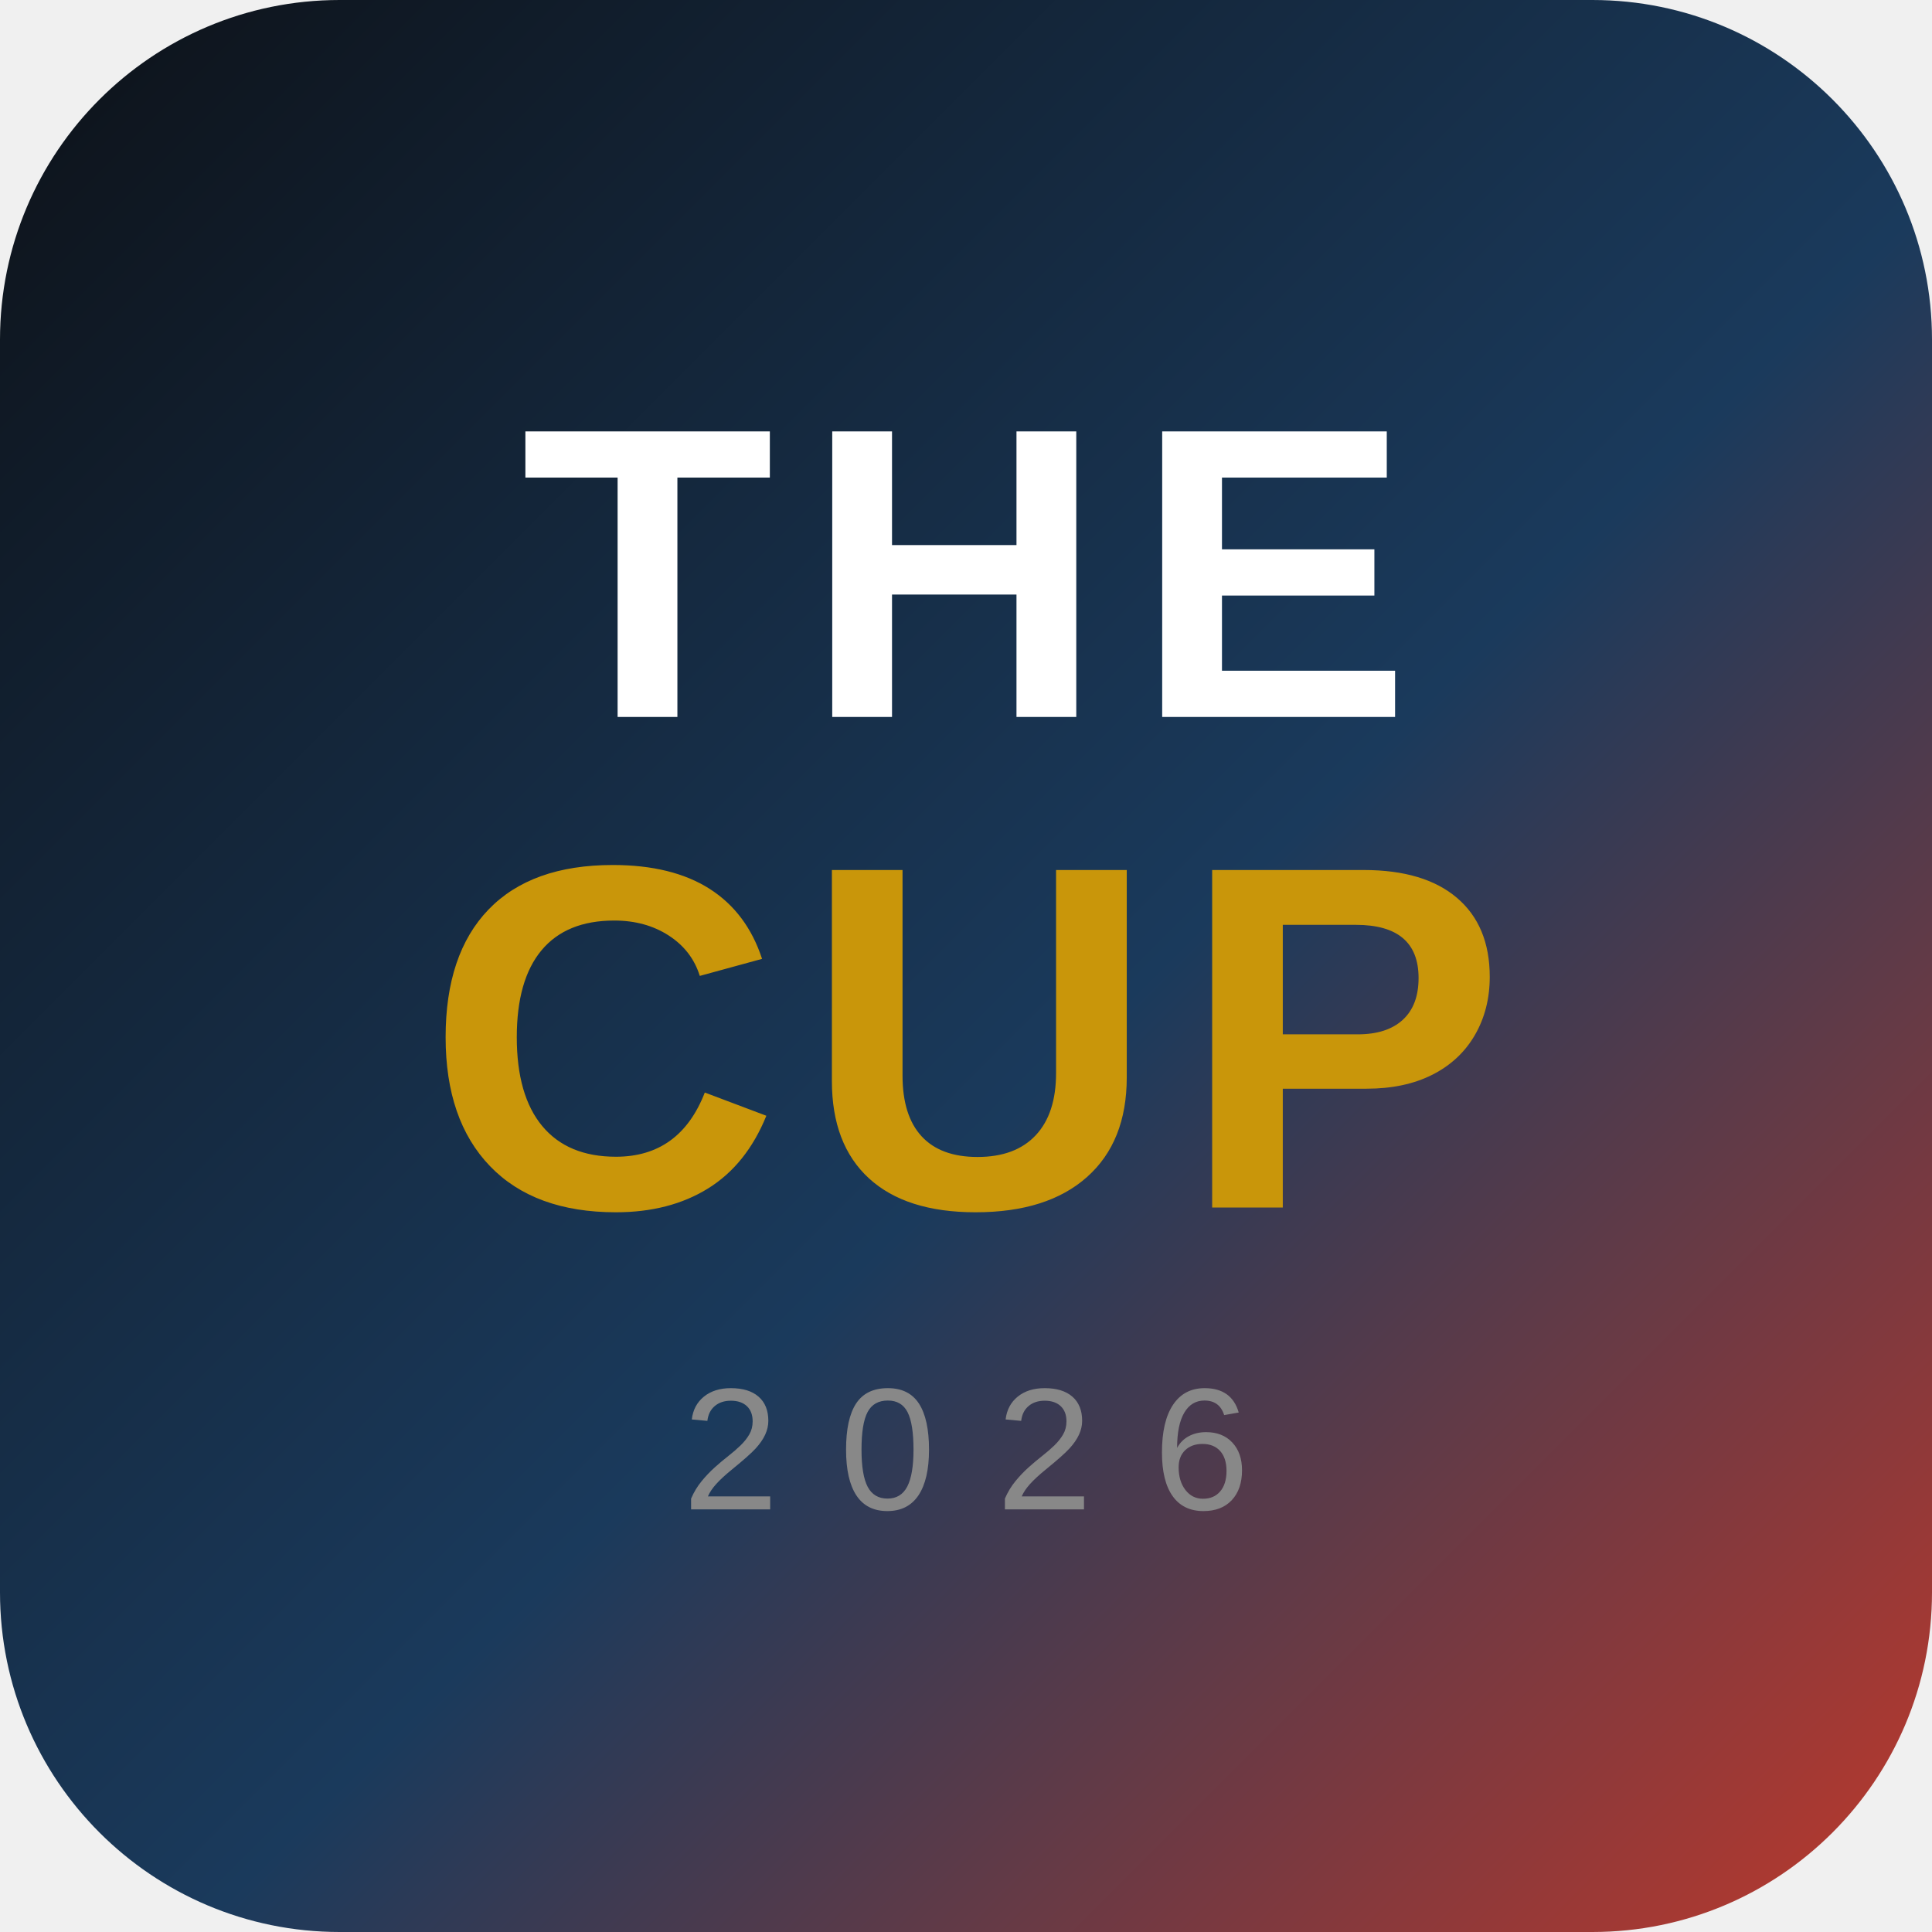
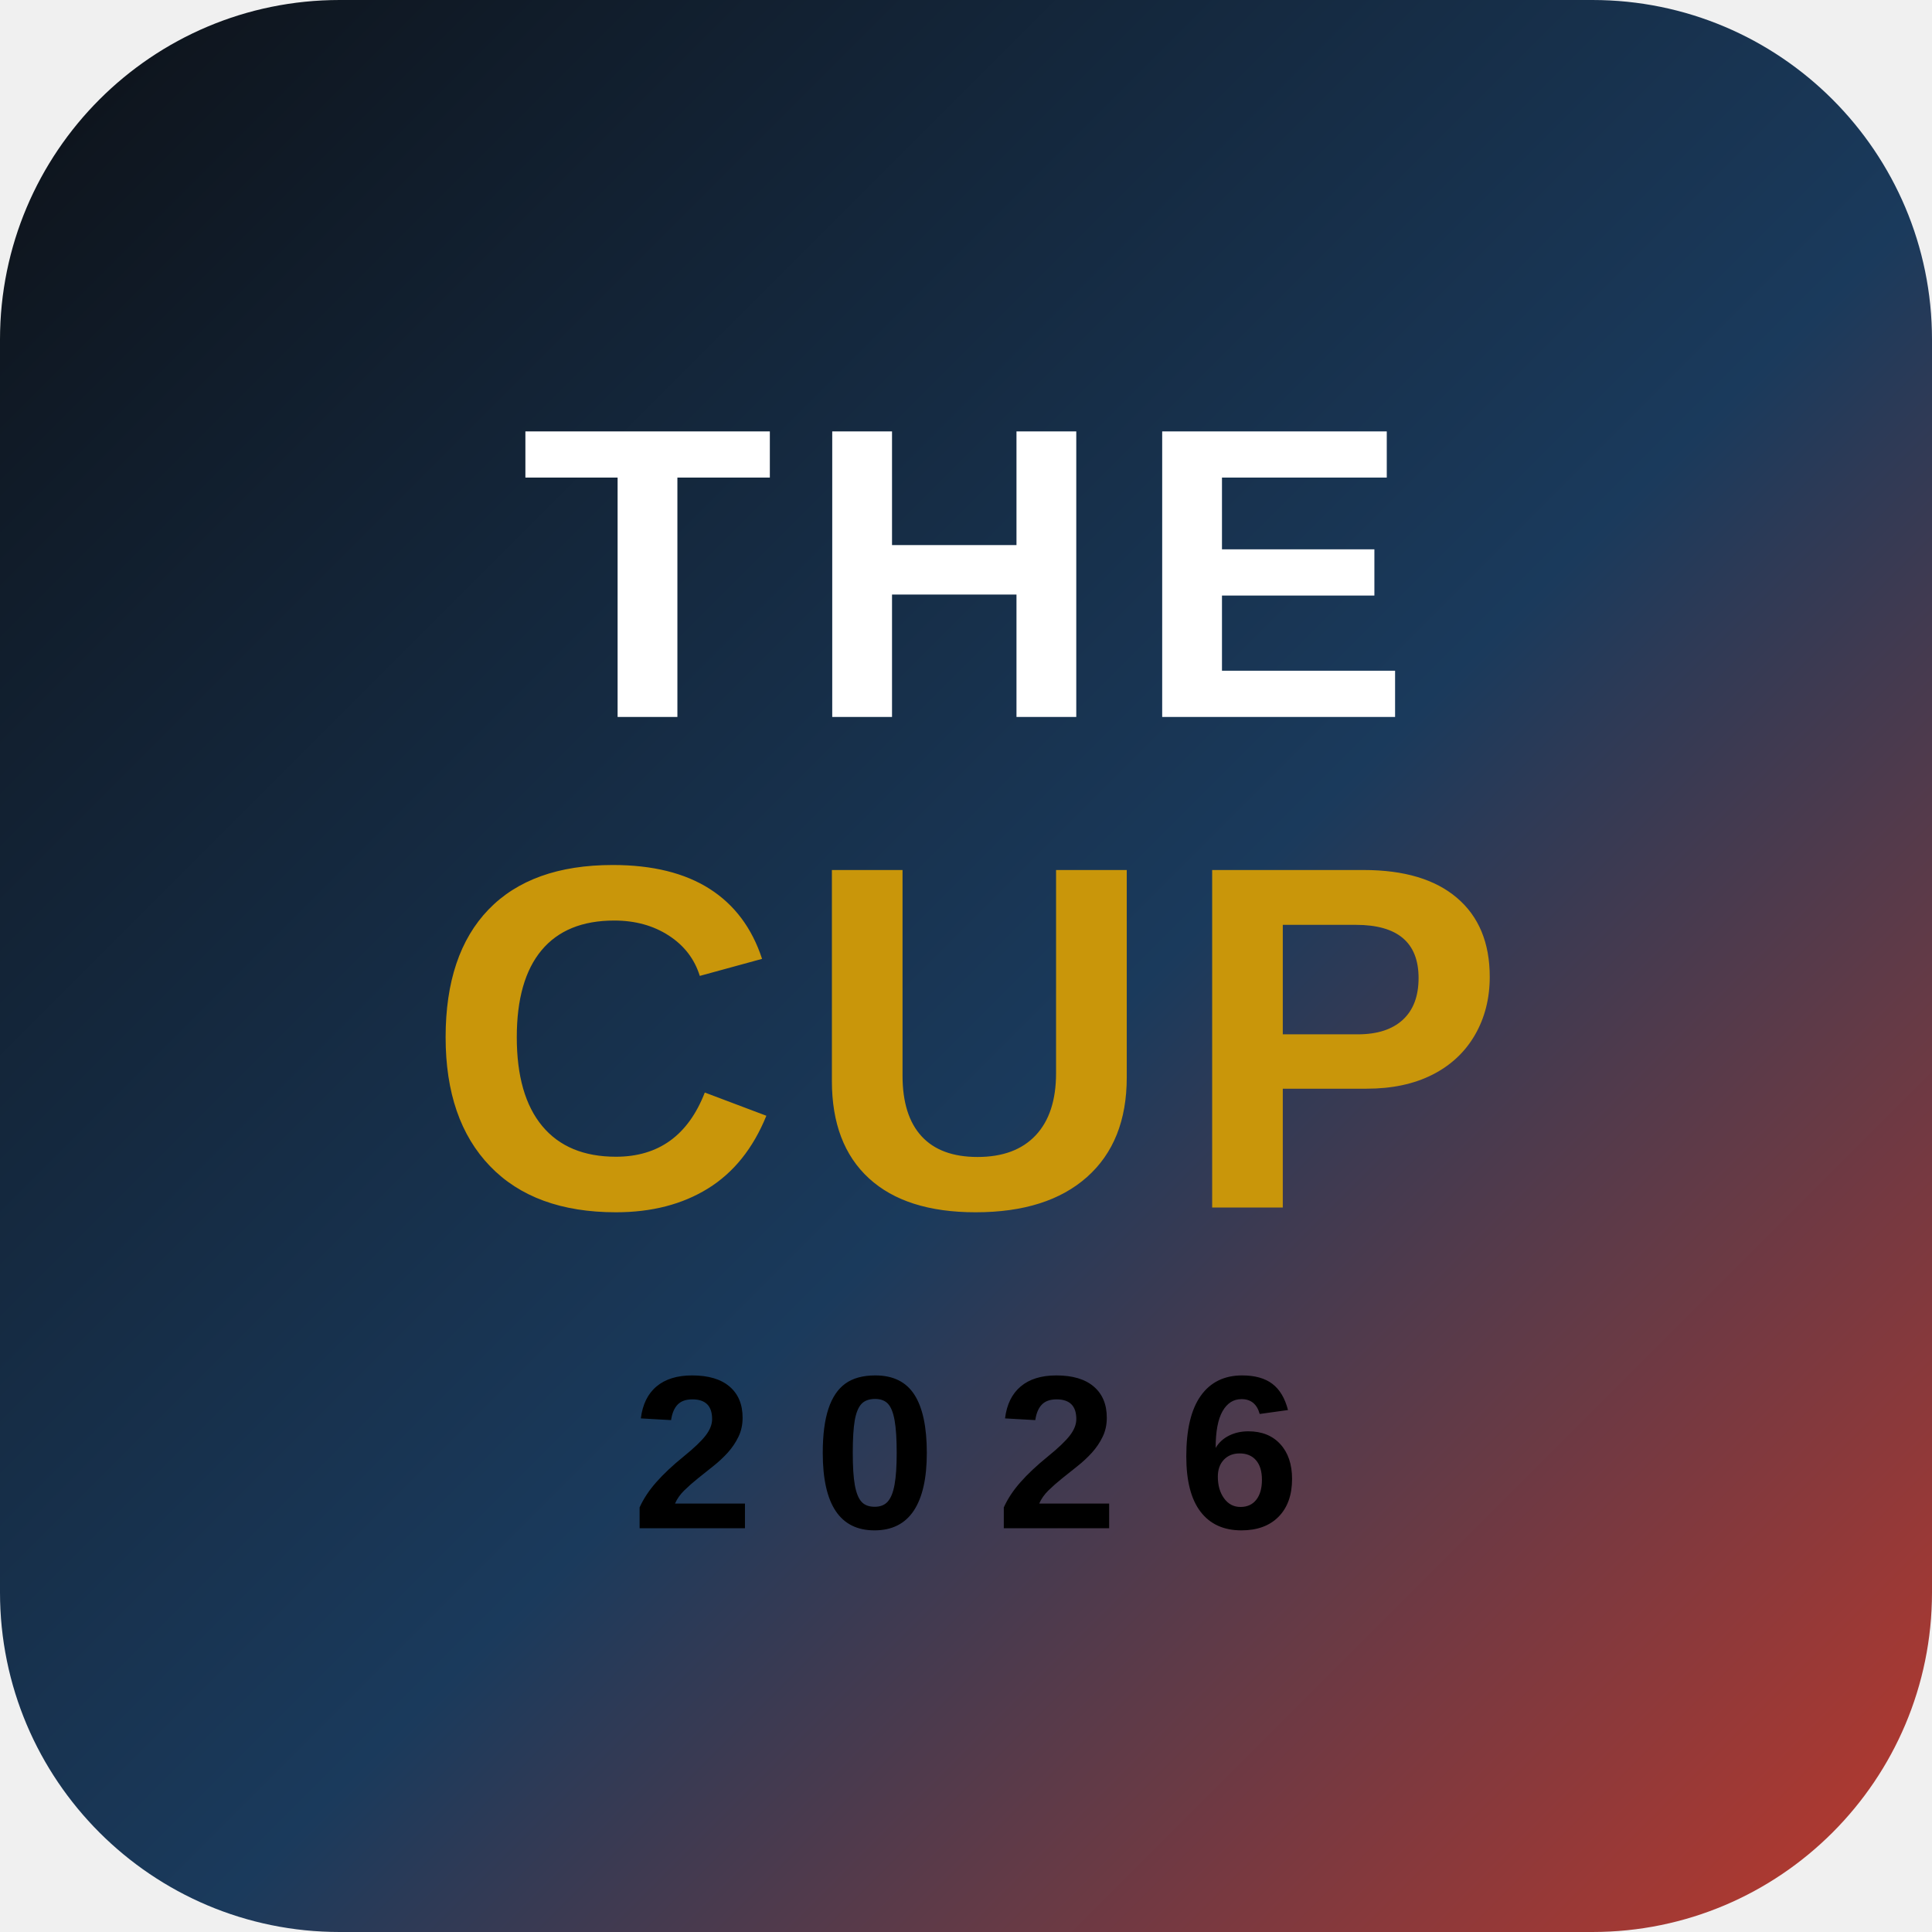
<svg xmlns="http://www.w3.org/2000/svg" viewBox="0 0 512 512">
  <defs>
    <linearGradient id="bg" x1="0%" y1="0%" x2="100%" y2="100%">
      <stop offset="0%" stop-color="#0D1117" />
      <stop offset="55%" stop-color="#1A3A5C" />
      <stop offset="100%" stop-color="#C0392B" />
    </linearGradient>
  </defs>
  <rect width="512" height="512" rx="90" fill="url(#bg)" />
  <text x="256" y="190" font-family="Arial Black,Arial" font-weight="900" font-size="110" fill="#ffffff" text-anchor="middle" letter-spacing="8">THE</text>
  <text x="256" y="320" font-family="Arial Black,Arial" font-weight="900" font-size="130" fill="#C9960A" text-anchor="middle" letter-spacing="6">CUP</text>
-   <text x="256" y="400" font-family="Arial,sans-serif" font-weight="400" font-size="46" fill="#888888" text-anchor="middle" letter-spacing="16">2026</text>
+   <text x="256" y="405" font-family="Arial Black,Arial" font-weight="900" font-size="58" fill="#000000" text-anchor="middle" letter-spacing="16">2026</text>
</svg>
